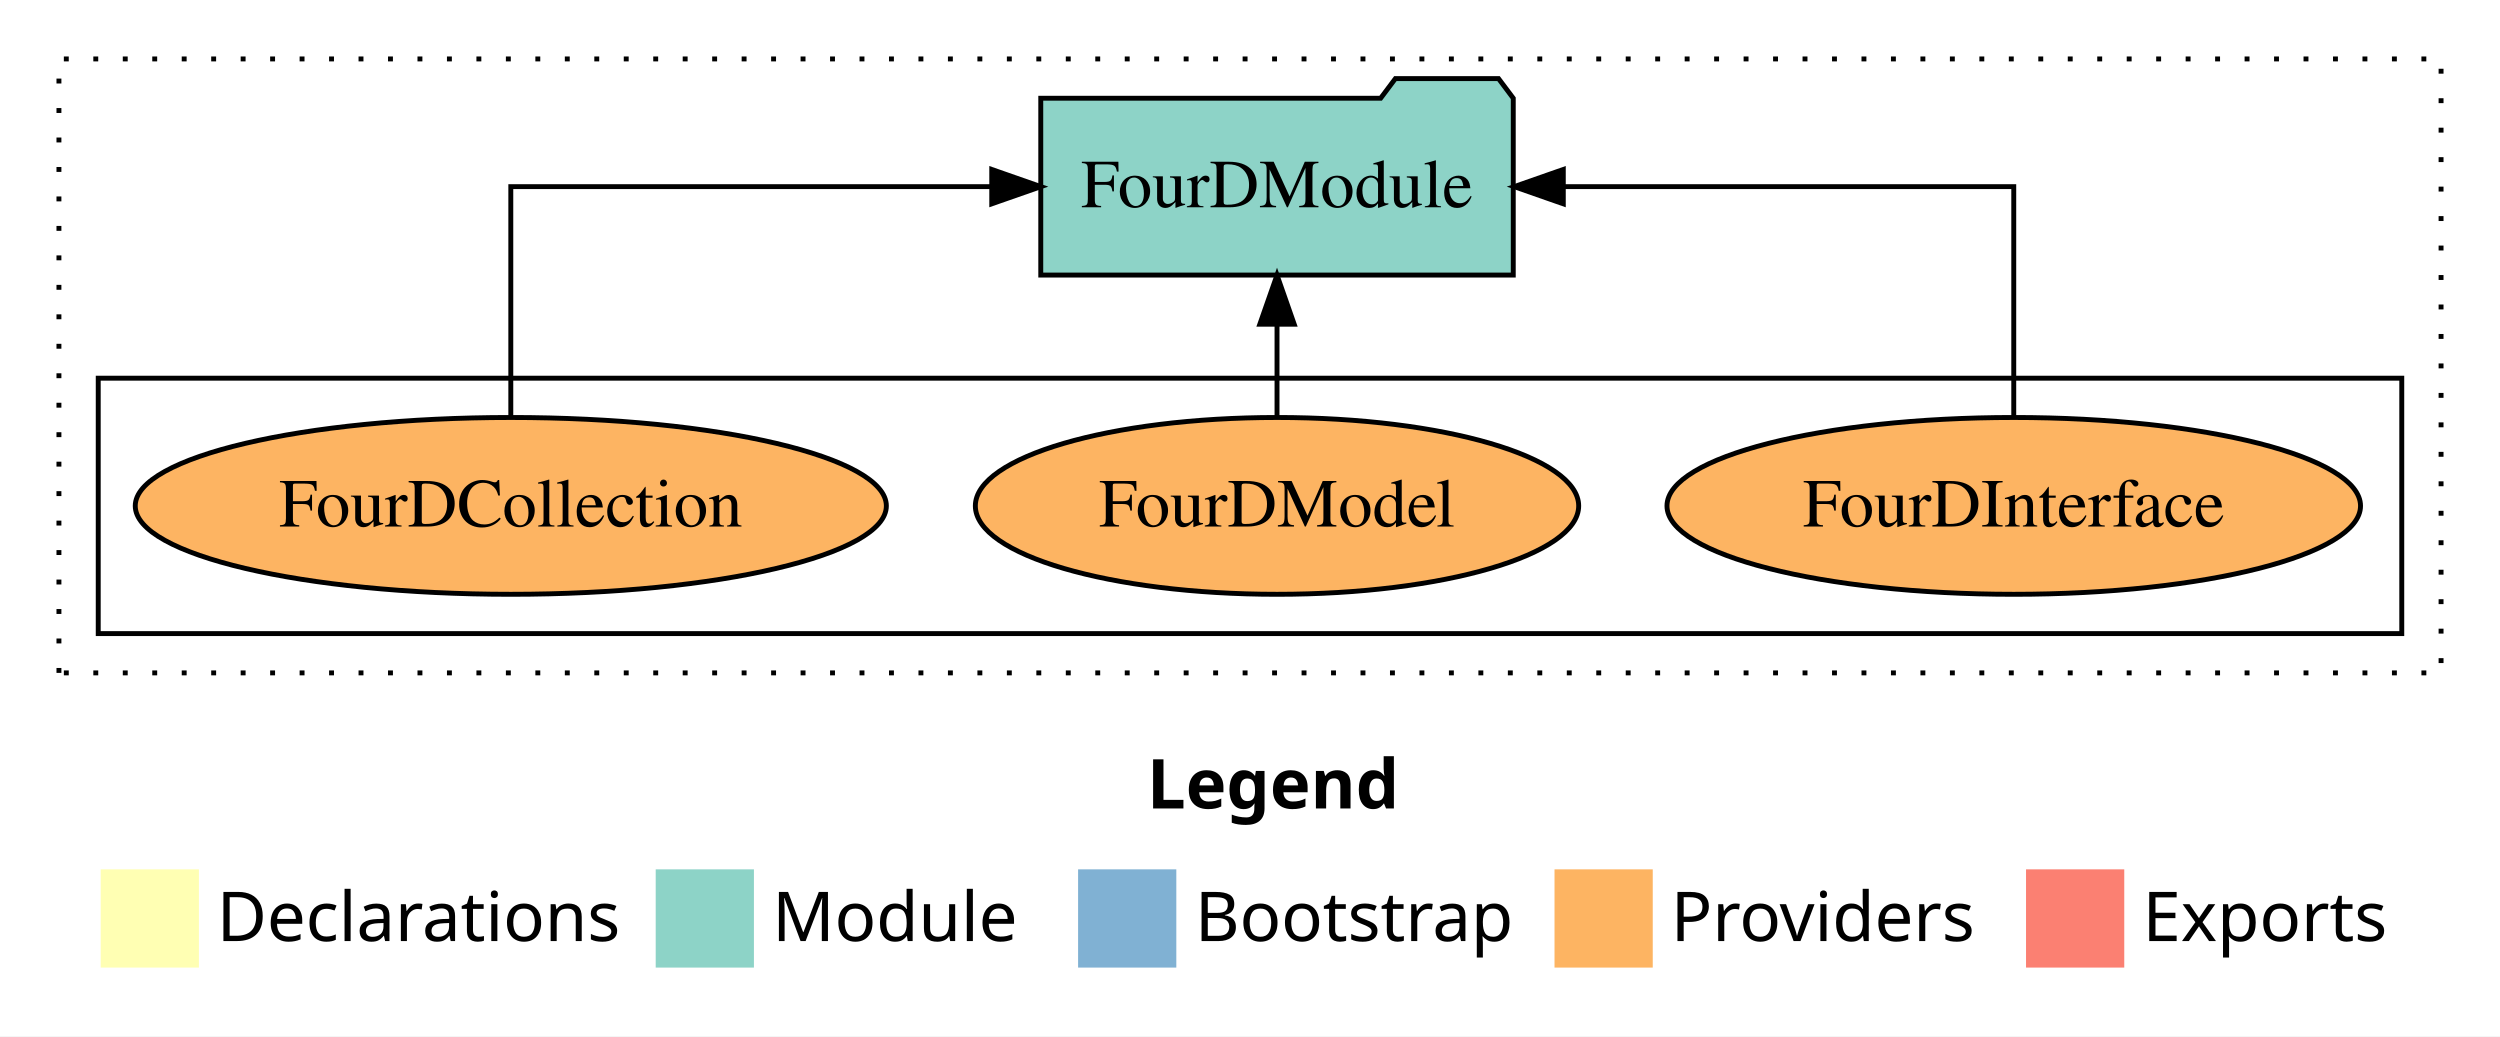
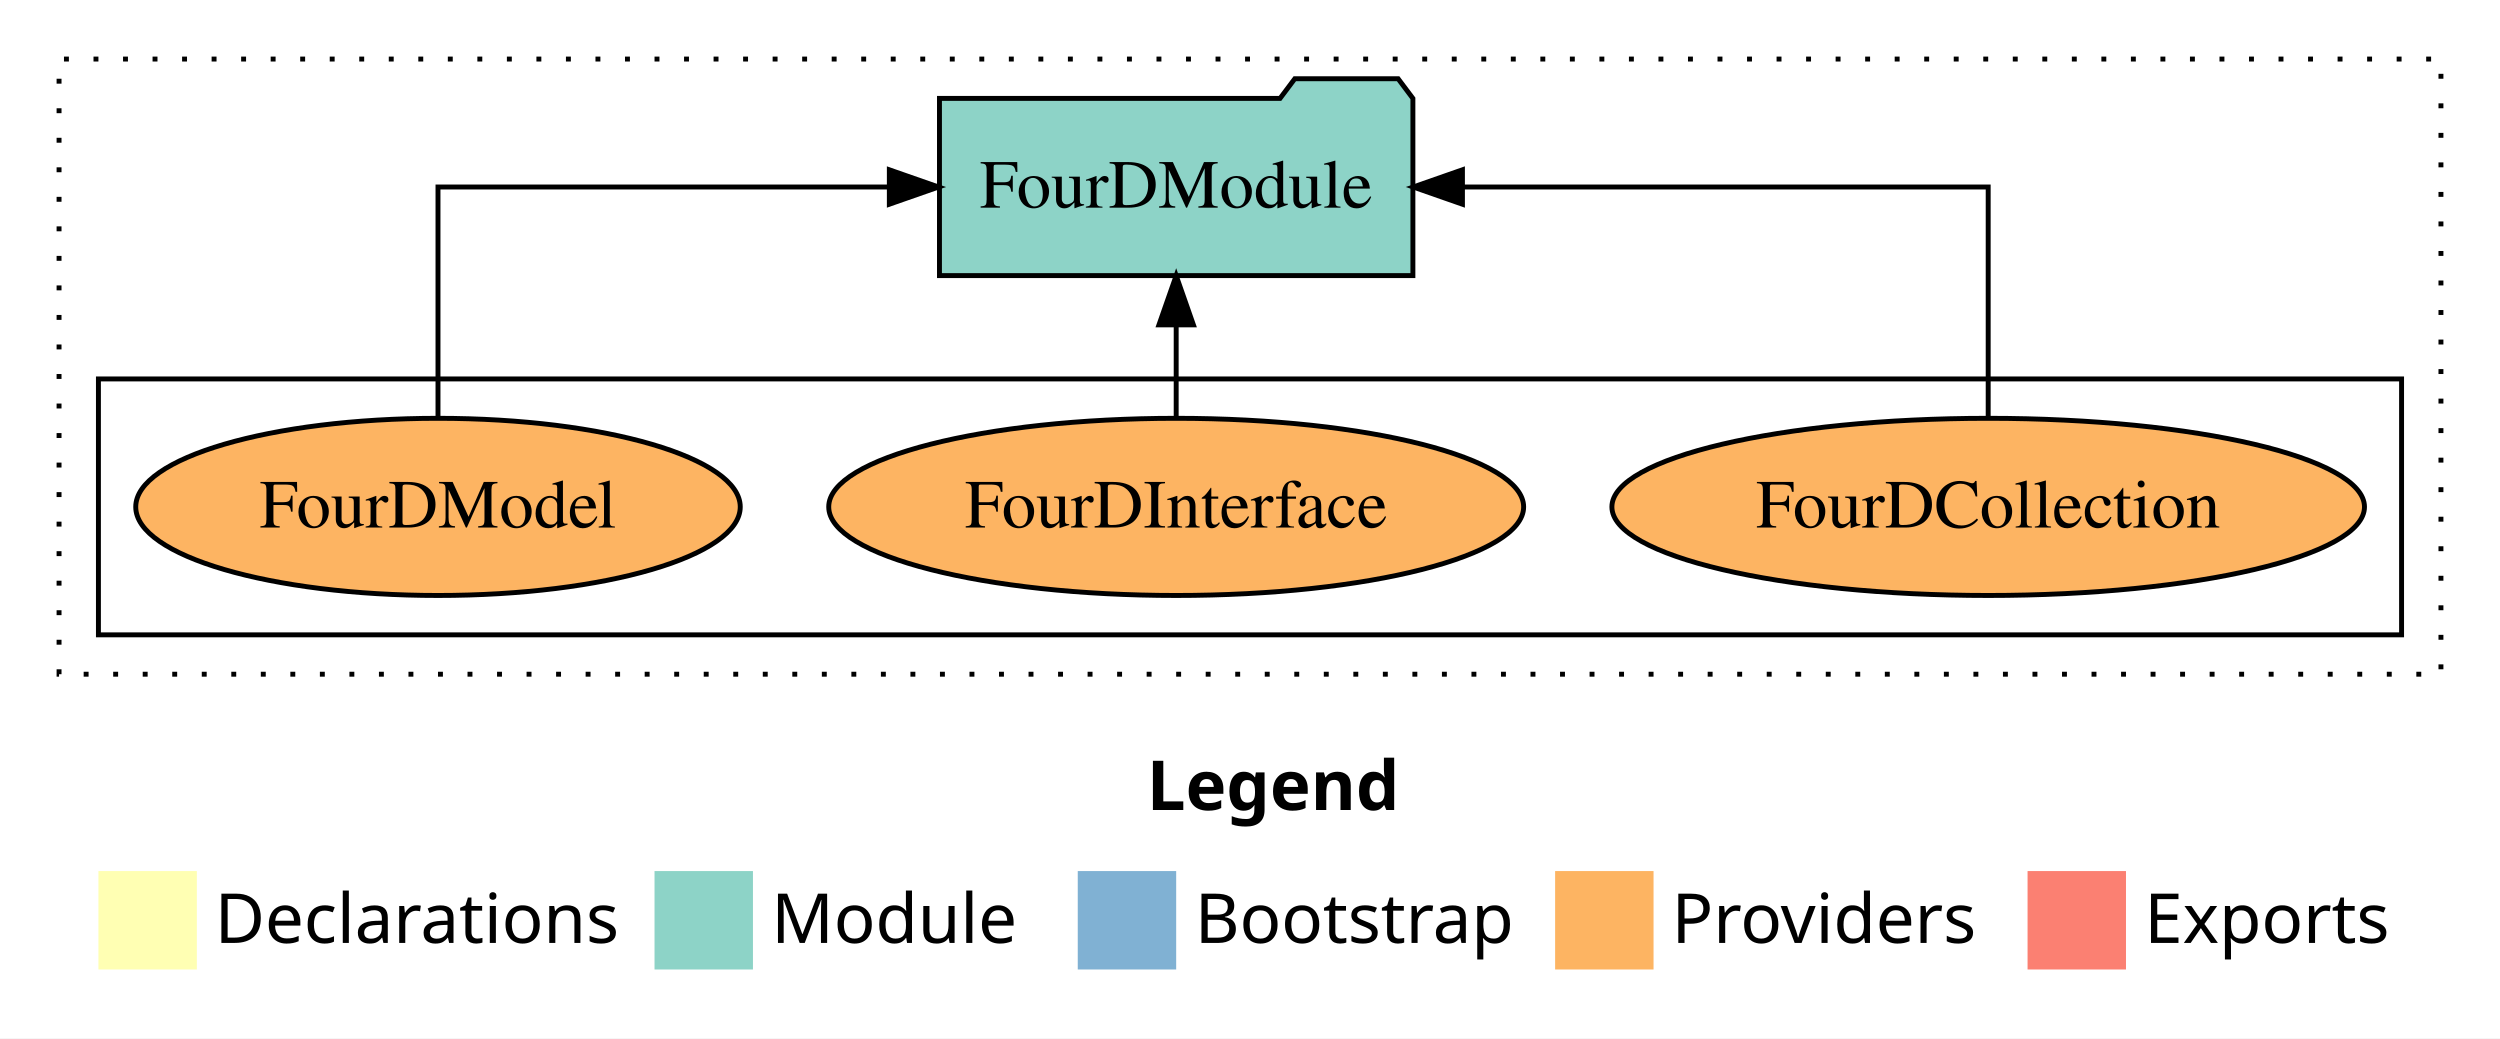
- <svg xmlns="http://www.w3.org/2000/svg" width="509pt" height="211pt" viewBox="0.00 0.00 509.00 211.00">
+ <svg xmlns="http://www.w3.org/2000/svg" width="508pt" height="211pt" viewBox="0.00 0.00 508.00 211.00">
  <g id="graph0" class="graph" transform="scale(1 1) rotate(0) translate(4 207)">
-     <polygon fill="#ffffff" stroke="transparent" points="-4,4 -4,-207 505,-207 505,4 -4,4" />
-     <text text-anchor="start" x="229.509" y="-42.4" font-family="sans-serif" font-weight="bold" font-size="14.00" fill="#000000">Legend</text>
-     <polygon fill="#ffffb3" stroke="transparent" points="16.5,-10 16.5,-30 36.5,-30 36.5,-10 16.5,-10" />
-     <text text-anchor="start" x="40.129" y="-15.4" font-family="sans-serif" font-size="14.00" fill="#000000">  Declarations</text>
-     <polygon fill="#8dd3c7" stroke="transparent" points="129.5,-10 129.5,-30 149.5,-30 149.5,-10 129.5,-10" />
-     <text text-anchor="start" x="153.225" y="-15.4" font-family="sans-serif" font-size="14.00" fill="#000000">  Module</text>
-     <polygon fill="#80b1d3" stroke="transparent" points="215.5,-10 215.5,-30 235.5,-30 235.5,-10 215.5,-10" />
-     <text text-anchor="start" x="239.281" y="-15.4" font-family="sans-serif" font-size="14.00" fill="#000000">  Bootstrap</text>
-     <polygon fill="#fdb462" stroke="transparent" points="312.5,-10 312.5,-30 332.5,-30 332.5,-10 312.5,-10" />
-     <text text-anchor="start" x="336.173" y="-15.4" font-family="sans-serif" font-size="14.00" fill="#000000">  Providers</text>
-     <polygon fill="#fb8072" stroke="transparent" points="408.5,-10 408.5,-30 428.5,-30 428.5,-10 408.5,-10" />
-     <text text-anchor="start" x="432.226" y="-15.4" font-family="sans-serif" font-size="14.00" fill="#000000">  Exports</text>
+     <polygon fill="#ffffff" stroke="transparent" points="-4,4 -4,-207 504,-207 504,4 -4,4" />
+     <text text-anchor="start" x="229.009" y="-42.4" font-family="sans-serif" font-weight="bold" font-size="14.00" fill="#000000">Legend</text>
+     <polygon fill="#ffffb3" stroke="transparent" points="16,-10 16,-30 36,-30 36,-10 16,-10" />
+     <text text-anchor="start" x="39.629" y="-15.4" font-family="sans-serif" font-size="14.00" fill="#000000">  Declarations</text>
+     <polygon fill="#8dd3c7" stroke="transparent" points="129,-10 129,-30 149,-30 149,-10 129,-10" />
+     <text text-anchor="start" x="152.725" y="-15.4" font-family="sans-serif" font-size="14.00" fill="#000000">  Module</text>
+     <polygon fill="#80b1d3" stroke="transparent" points="215,-10 215,-30 235,-30 235,-10 215,-10" />
+     <text text-anchor="start" x="238.781" y="-15.4" font-family="sans-serif" font-size="14.00" fill="#000000">  Bootstrap</text>
+     <polygon fill="#fdb462" stroke="transparent" points="312,-10 312,-30 332,-30 332,-10 312,-10" />
+     <text text-anchor="start" x="335.673" y="-15.4" font-family="sans-serif" font-size="14.00" fill="#000000">  Providers</text>
+     <polygon fill="#fb8072" stroke="transparent" points="408,-10 408,-30 428,-30 428,-10 408,-10" />
+     <text text-anchor="start" x="431.726" y="-15.4" font-family="sans-serif" font-size="14.00" fill="#000000">  Exports</text>
    <g id="clust1" class="cluster">
-       <polygon fill="none" stroke="#000000" stroke-dasharray="1,5" points="8,-70 8,-195 493,-195 493,-70 8,-70" />
+       <polygon fill="none" stroke="#000000" stroke-dasharray="1,5" points="8,-70 8,-195 492,-195 492,-70 8,-70" />
    </g>
    <g id="clust6" class="cluster">
-       <polygon fill="none" stroke="#000000" points="16,-78 16,-130 485,-130 485,-78 16,-78" />
+       <polygon fill="none" stroke="#000000" points="16,-78 16,-130 484,-130 484,-78 16,-78" />
    </g>
    <g id="node1" class="node">
-       <ellipse fill="#fdb462" stroke="#000000" cx="406" cy="-104" rx="70.603" ry="18" />
-       <text text-anchor="middle" x="406" y="-99.8" font-family="Times,serif" font-size="14.00" fill="#000000">FourDInterface</text>
+       <ellipse fill="#fdb462" stroke="#000000" cx="400" cy="-104" rx="76.463" ry="18" />
+       <text text-anchor="middle" x="400" y="-99.8" font-family="Times,serif" font-size="14.00" fill="#000000">FourDCollection</text>
    </g>
    <g id="node4" class="node">
-       <polygon fill="#8dd3c7" stroke="#000000" points="304.1,-187 301.1,-191 280.1,-191 277.1,-187 207.9,-187 207.9,-151 304.1,-151 304.1,-187" />
-       <text text-anchor="middle" x="256" y="-164.8" font-family="Times,serif" font-size="14.00" fill="#000000">FourDModule</text>
+       <polygon fill="#8dd3c7" stroke="#000000" points="283.1,-187 280.1,-191 259.1,-191 256.1,-187 186.9,-187 186.9,-151 283.1,-151 283.1,-187" />
+       <text text-anchor="middle" x="235" y="-164.8" font-family="Times,serif" font-size="14.00" fill="#000000">FourDModule</text>
    </g>
    <g id="edge1" class="edge">
-       <path fill="none" stroke="#000000" d="M406,-122.106C406,-141.339 406,-169 406,-169 406,-169 314.287,-169 314.287,-169" />
-       <polygon fill="#000000" stroke="#000000" points="314.287,-165.5 304.287,-169 314.287,-172.5 314.287,-165.5" />
+       <path fill="none" stroke="#000000" d="M400,-122.106C400,-141.339 400,-169 400,-169 400,-169 293.168,-169 293.168,-169" />
+       <polygon fill="#000000" stroke="#000000" points="293.168,-165.5 283.168,-169 293.168,-172.5 293.168,-165.5" />
    </g>
    <g id="node2" class="node">
-       <ellipse fill="#fdb462" stroke="#000000" cx="256" cy="-104" rx="61.419" ry="18" />
-       <text text-anchor="middle" x="256" y="-99.8" font-family="Times,serif" font-size="14.00" fill="#000000">FourDModel</text>
+       <ellipse fill="#fdb462" stroke="#000000" cx="235" cy="-104" rx="70.603" ry="18" />
+       <text text-anchor="middle" x="235" y="-99.8" font-family="Times,serif" font-size="14.00" fill="#000000">FourDInterface</text>
    </g>
    <g id="edge2" class="edge">
-       <path fill="none" stroke="#000000" d="M256,-122.106C256,-122.106 256,-140.991 256,-140.991" />
-       <polygon fill="#000000" stroke="#000000" points="252.5,-140.991 256,-150.991 259.5,-140.991 252.5,-140.991" />
+       <path fill="none" stroke="#000000" d="M235,-122.106C235,-122.106 235,-140.991 235,-140.991" />
+       <polygon fill="#000000" stroke="#000000" points="231.5,-140.991 235,-150.991 238.5,-140.991 231.5,-140.991" />
    </g>
    <g id="node3" class="node">
-       <ellipse fill="#fdb462" stroke="#000000" cx="100" cy="-104" rx="76.463" ry="18" />
-       <text text-anchor="middle" x="100" y="-99.8" font-family="Times,serif" font-size="14.00" fill="#000000">FourDCollection</text>
+       <ellipse fill="#fdb462" stroke="#000000" cx="85" cy="-104" rx="61.419" ry="18" />
+       <text text-anchor="middle" x="85" y="-99.8" font-family="Times,serif" font-size="14.00" fill="#000000">FourDModel</text>
    </g>
    <g id="edge3" class="edge">
-       <path fill="none" stroke="#000000" d="M100,-122.106C100,-141.339 100,-169 100,-169 100,-169 197.922,-169 197.922,-169" />
-       <polygon fill="#000000" stroke="#000000" points="197.922,-172.5 207.922,-169 197.922,-165.5 197.922,-172.5" />
+       <path fill="none" stroke="#000000" d="M85,-122.106C85,-141.339 85,-169 85,-169 85,-169 176.713,-169 176.713,-169" />
+       <polygon fill="#000000" stroke="#000000" points="176.713,-172.5 186.713,-169 176.713,-165.5 176.713,-172.5" />
    </g>
  </g>
</svg>
